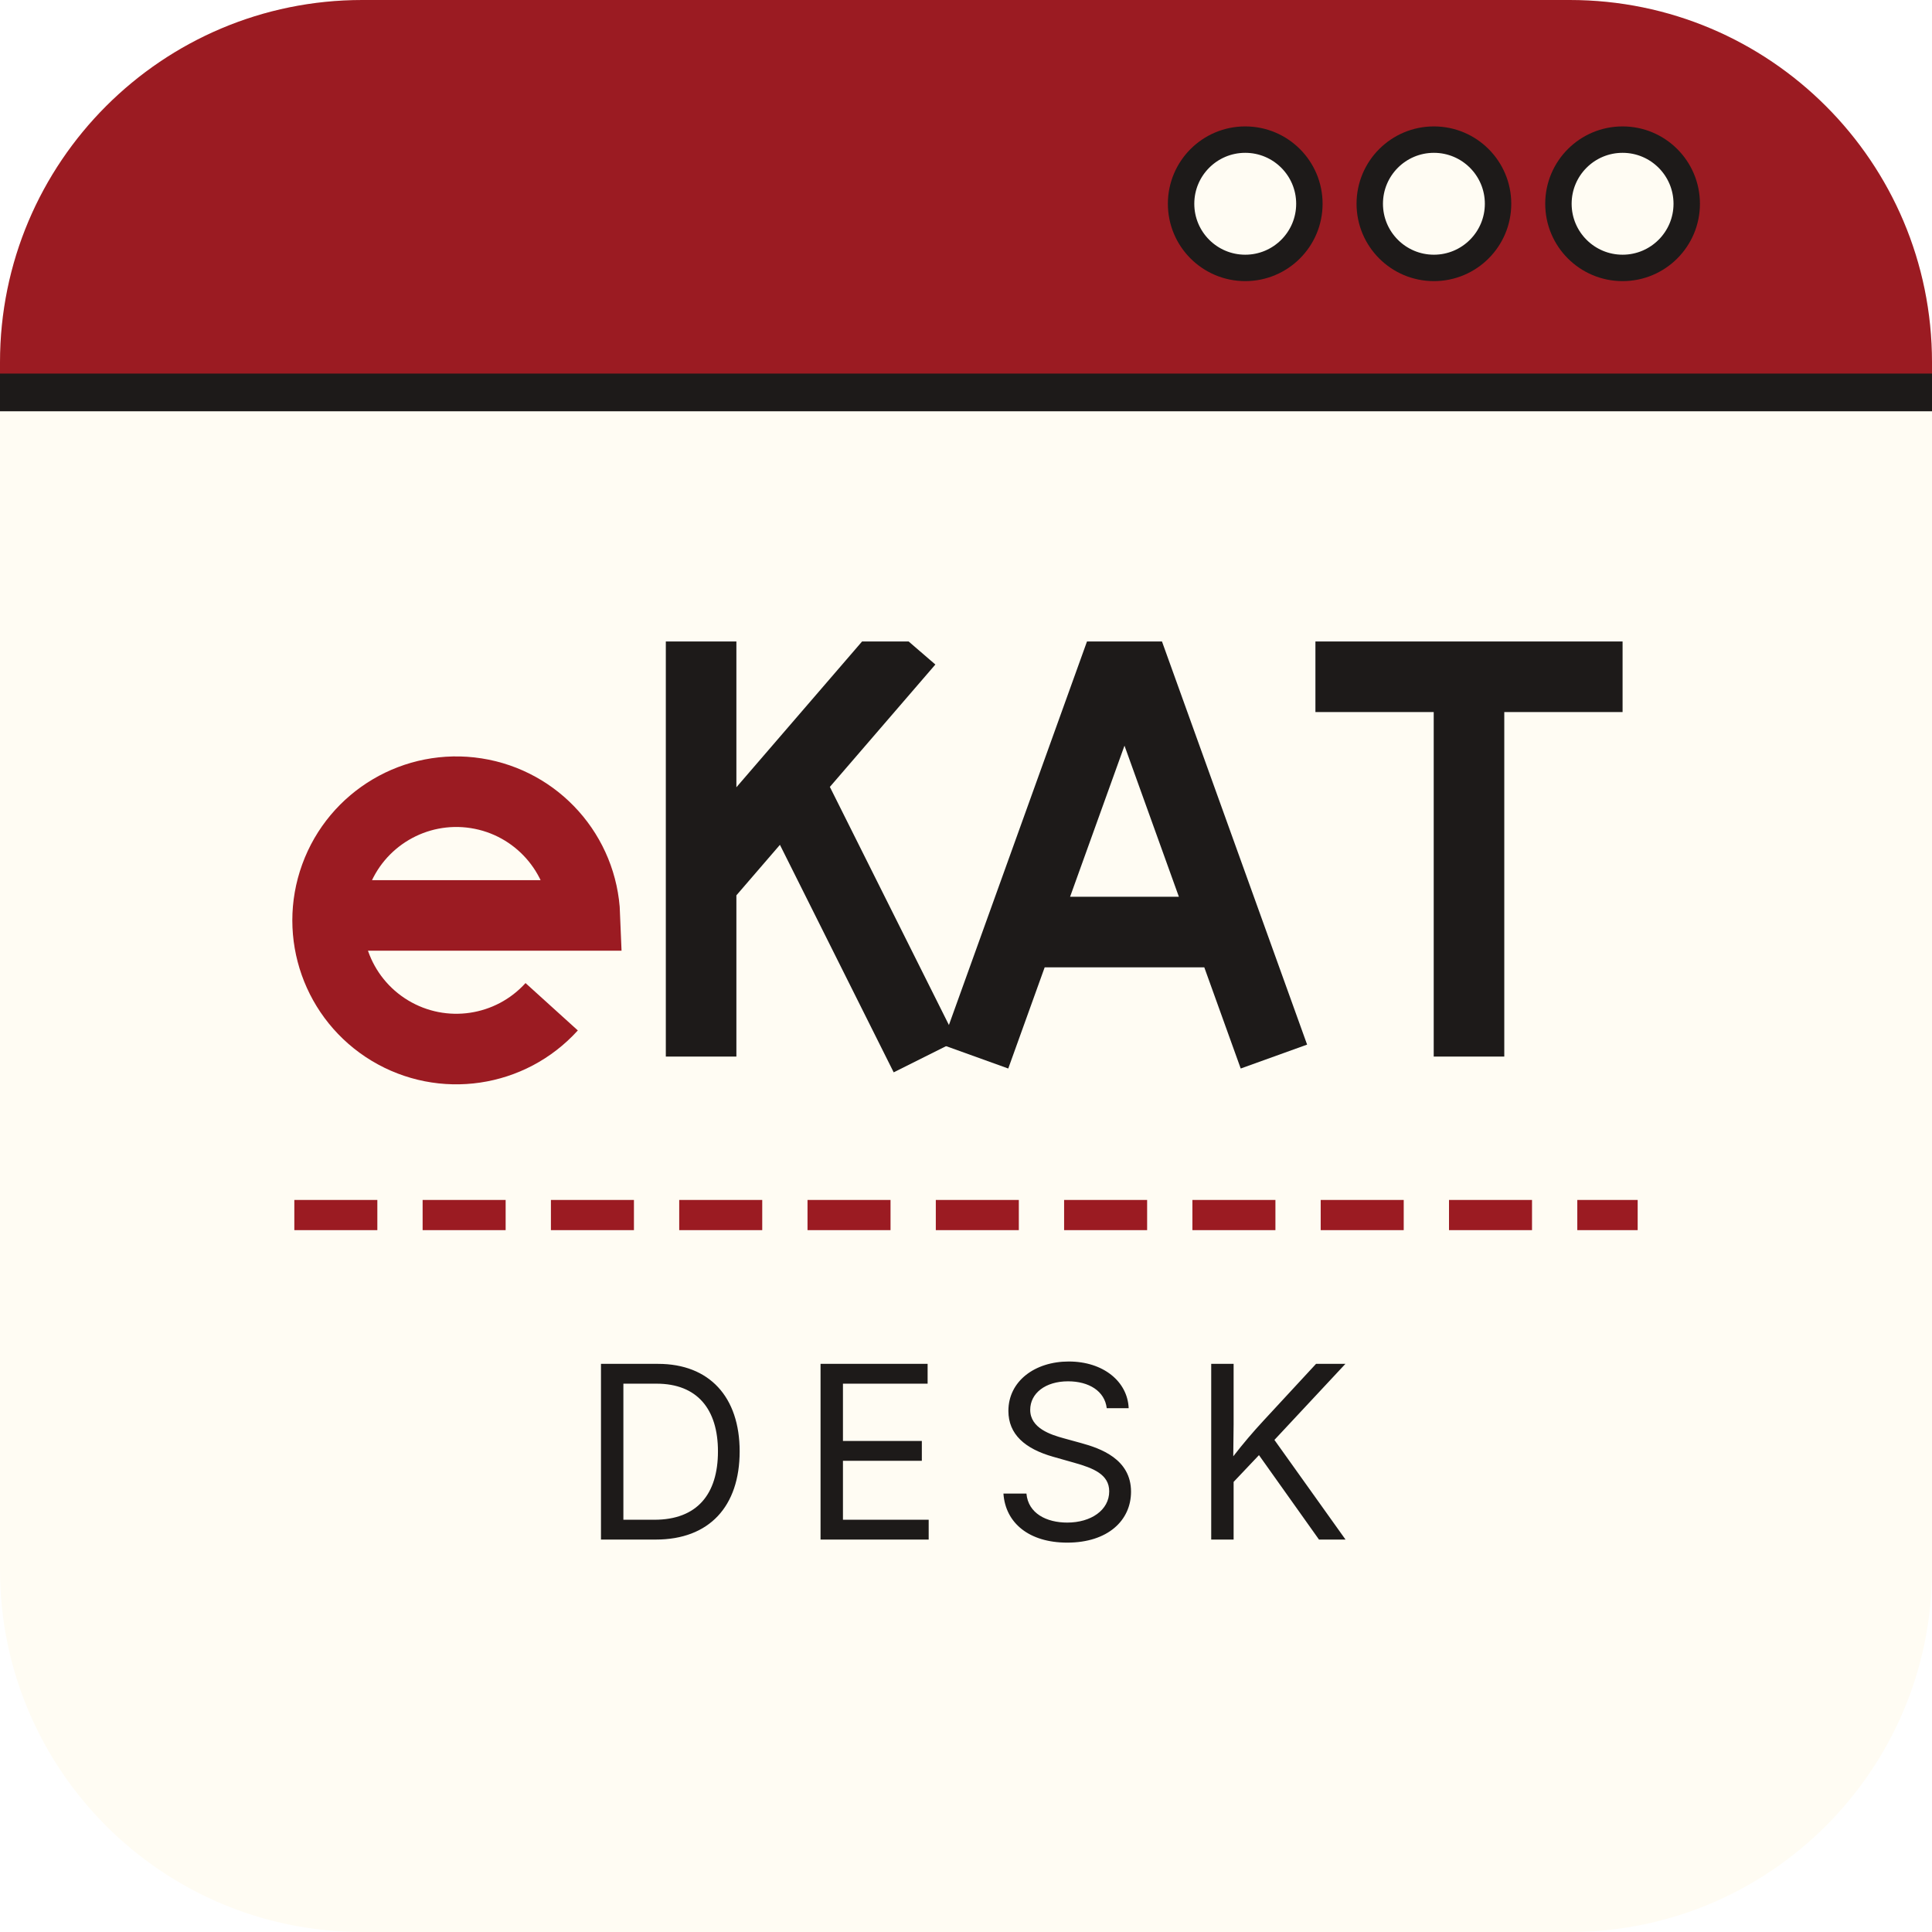
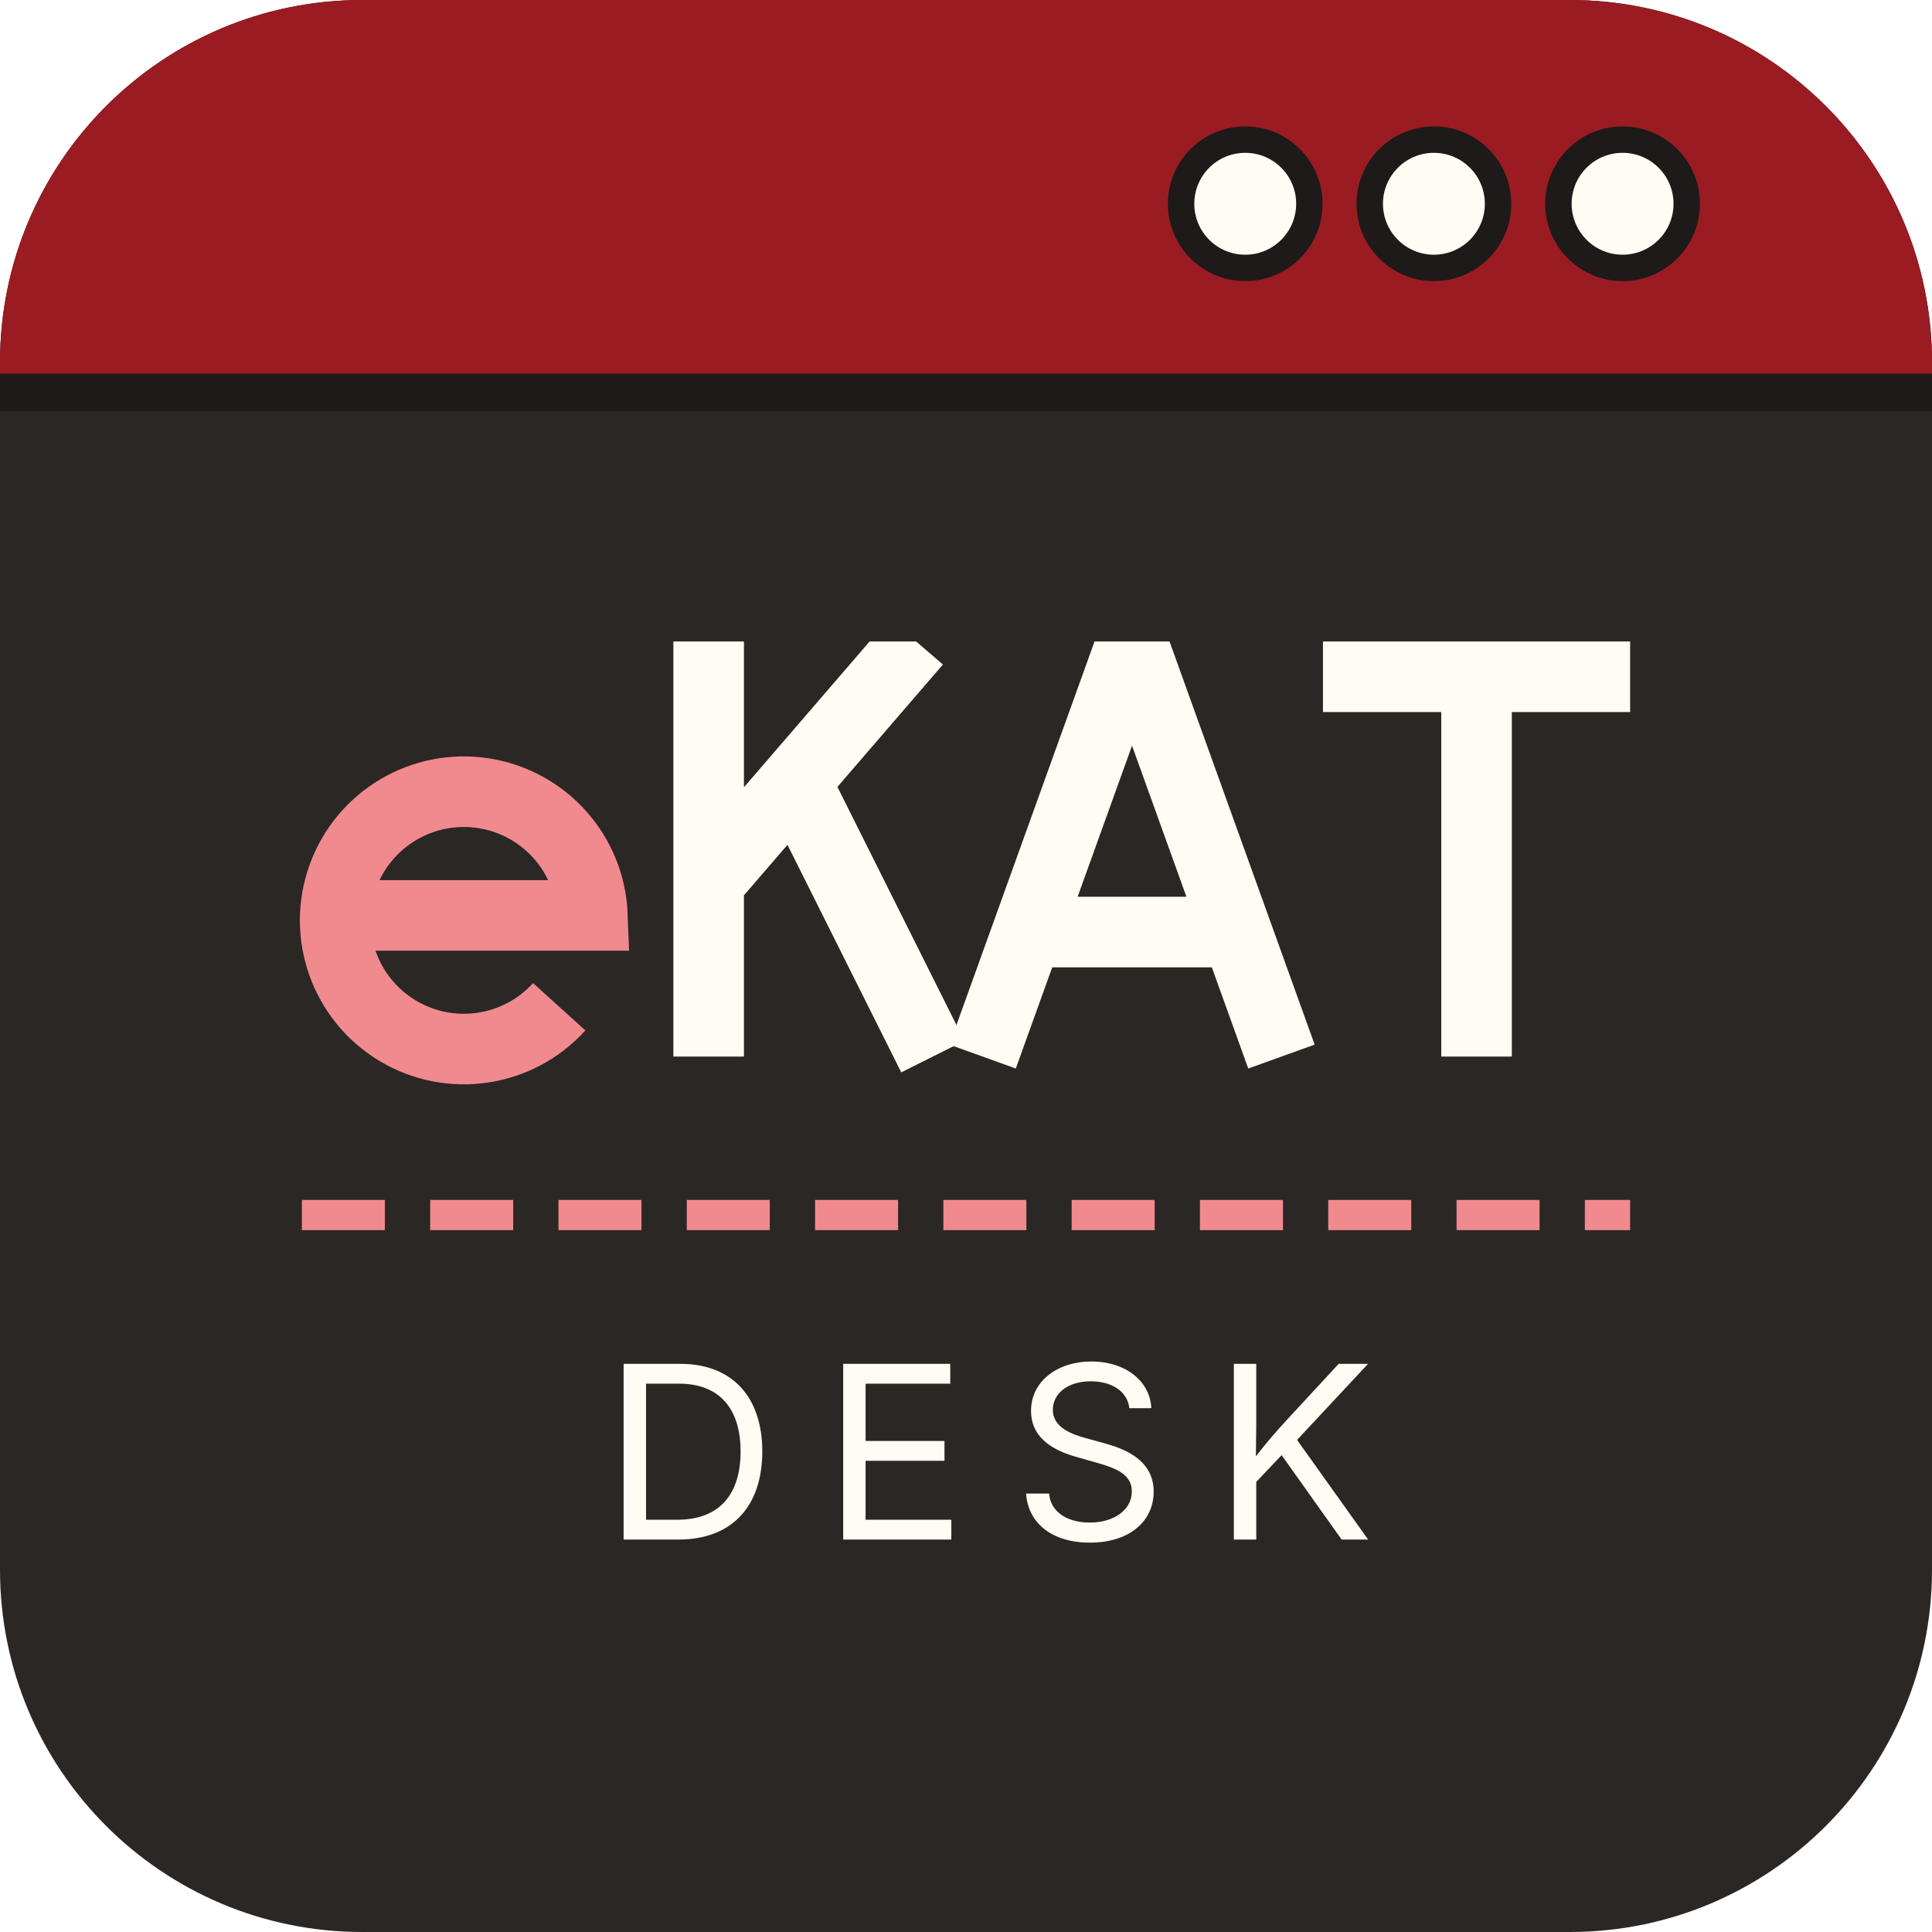
<svg xmlns="http://www.w3.org/2000/svg" viewBox="0 0 512 512">
  <clipPath id="r">
    <rect width="512" height="512" rx="96" />
  </clipPath>
  <g clip-path="url(#r)">
-     <rect width="512" height="512" fill="#fffcf3" />
+     <rect width="512" height="512" fill="#2b2725" />
    <rect width="512" height="104" fill="#9b1b22" />
    <path d="M0 104 H512" stroke="#1d1a19" stroke-width="10" />
    <g fill="#fffcf3" stroke="#1d1a19" stroke-width="7">
      <circle cx="330" cy="54" r="17" />
      <circle cx="380" cy="54" r="17" />
      <circle cx="430" cy="54" r="17" />
    </g>
  </g>
-   <g transform="translate(78 170) scale(1.1)">
+   <g transform="translate(80 170) scale(1.1)">
    <defs>
      <clipPath id="c">
        <rect x="-10" y="0" width="360" height="112" />
      </clipPath>
    </defs>
    <g fill="none" stroke-width="17" stroke-linejoin="miter" stroke-miterlimit="10" clip-path="url(#c)">
-       <path d="M8 66 H70 A31 31 0 1 0 62 88" stroke="#9b1b22" />
-       <path d="M98 0 V100 M148 0 L98 58 M119 34 L152 100" stroke="#1d1a19" />
-       <path d="M164 100 L200 0 L236 100 M176 70 H224" stroke="#1d1a19" />
-       <path d="M246 8.5 H320 M283 8.5 V100" stroke="#1d1a19" />
+       <path d="M8 66 H70 A31 31 0 1 0 62 88" stroke="#f08a8f" />
+       <path d="M98 0 V100 M148 0 L98 58 M119 34 L152 100" stroke="#fffcf3" />
+       <path d="M164 100 L200 0 L236 100 M176 70 H224" stroke="#fffcf3" />
+       <path d="M246 8.5 H320 M283 8.5 V100" stroke="#fffcf3" />
    </g>
  </g>
-   <path d="M78 322 H434" stroke="#9b1b22" stroke-width="8" stroke-dasharray="22 12" />
-   <text x="256" y="408" text-anchor="middle" font-family="Inter, 'Helvetica Neue', Arial, sans-serif" font-size="64" font-weight="400" letter-spacing="12" fill="#1d1a19">DESK</text>
+   <path d="M80 322 H432" stroke="#f08a8f" stroke-width="8" stroke-dasharray="22 12" />
+   <text x="262" y="408" text-anchor="middle" font-family="Inter, 'Helvetica Neue', Arial, sans-serif" font-size="64" font-weight="400" letter-spacing="12" fill="#fffcf3">DESK</text>
</svg>
